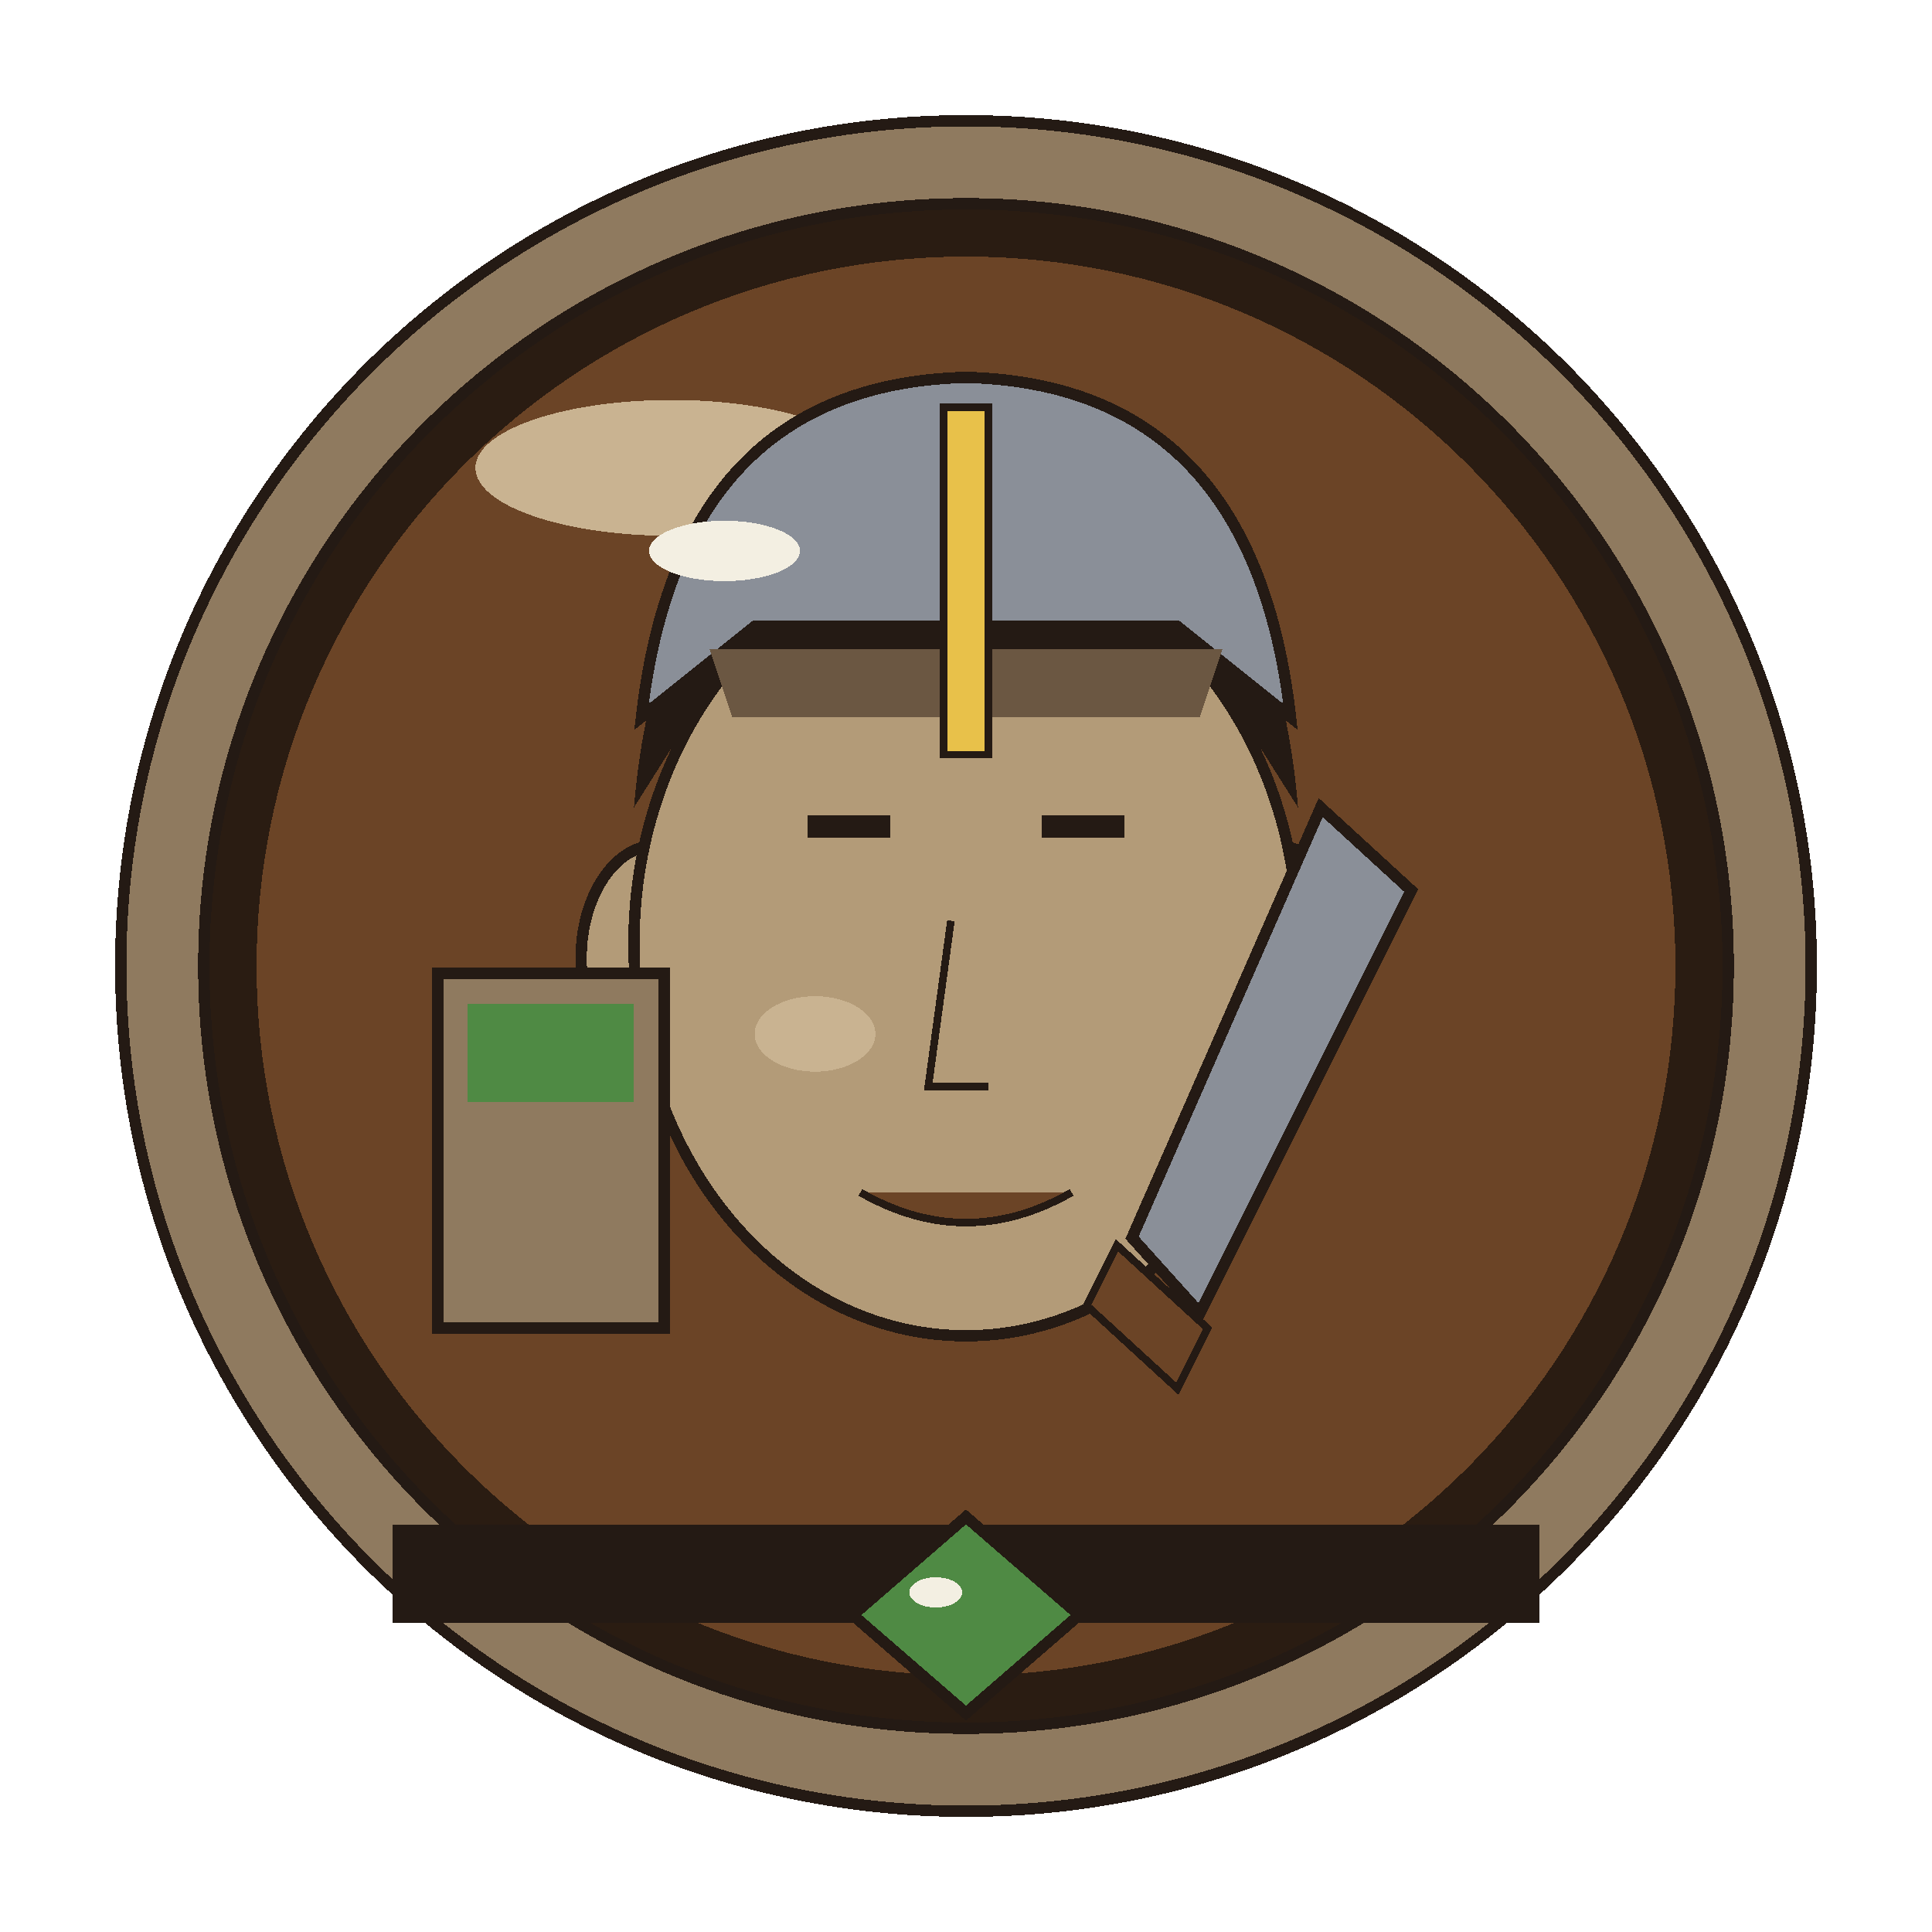
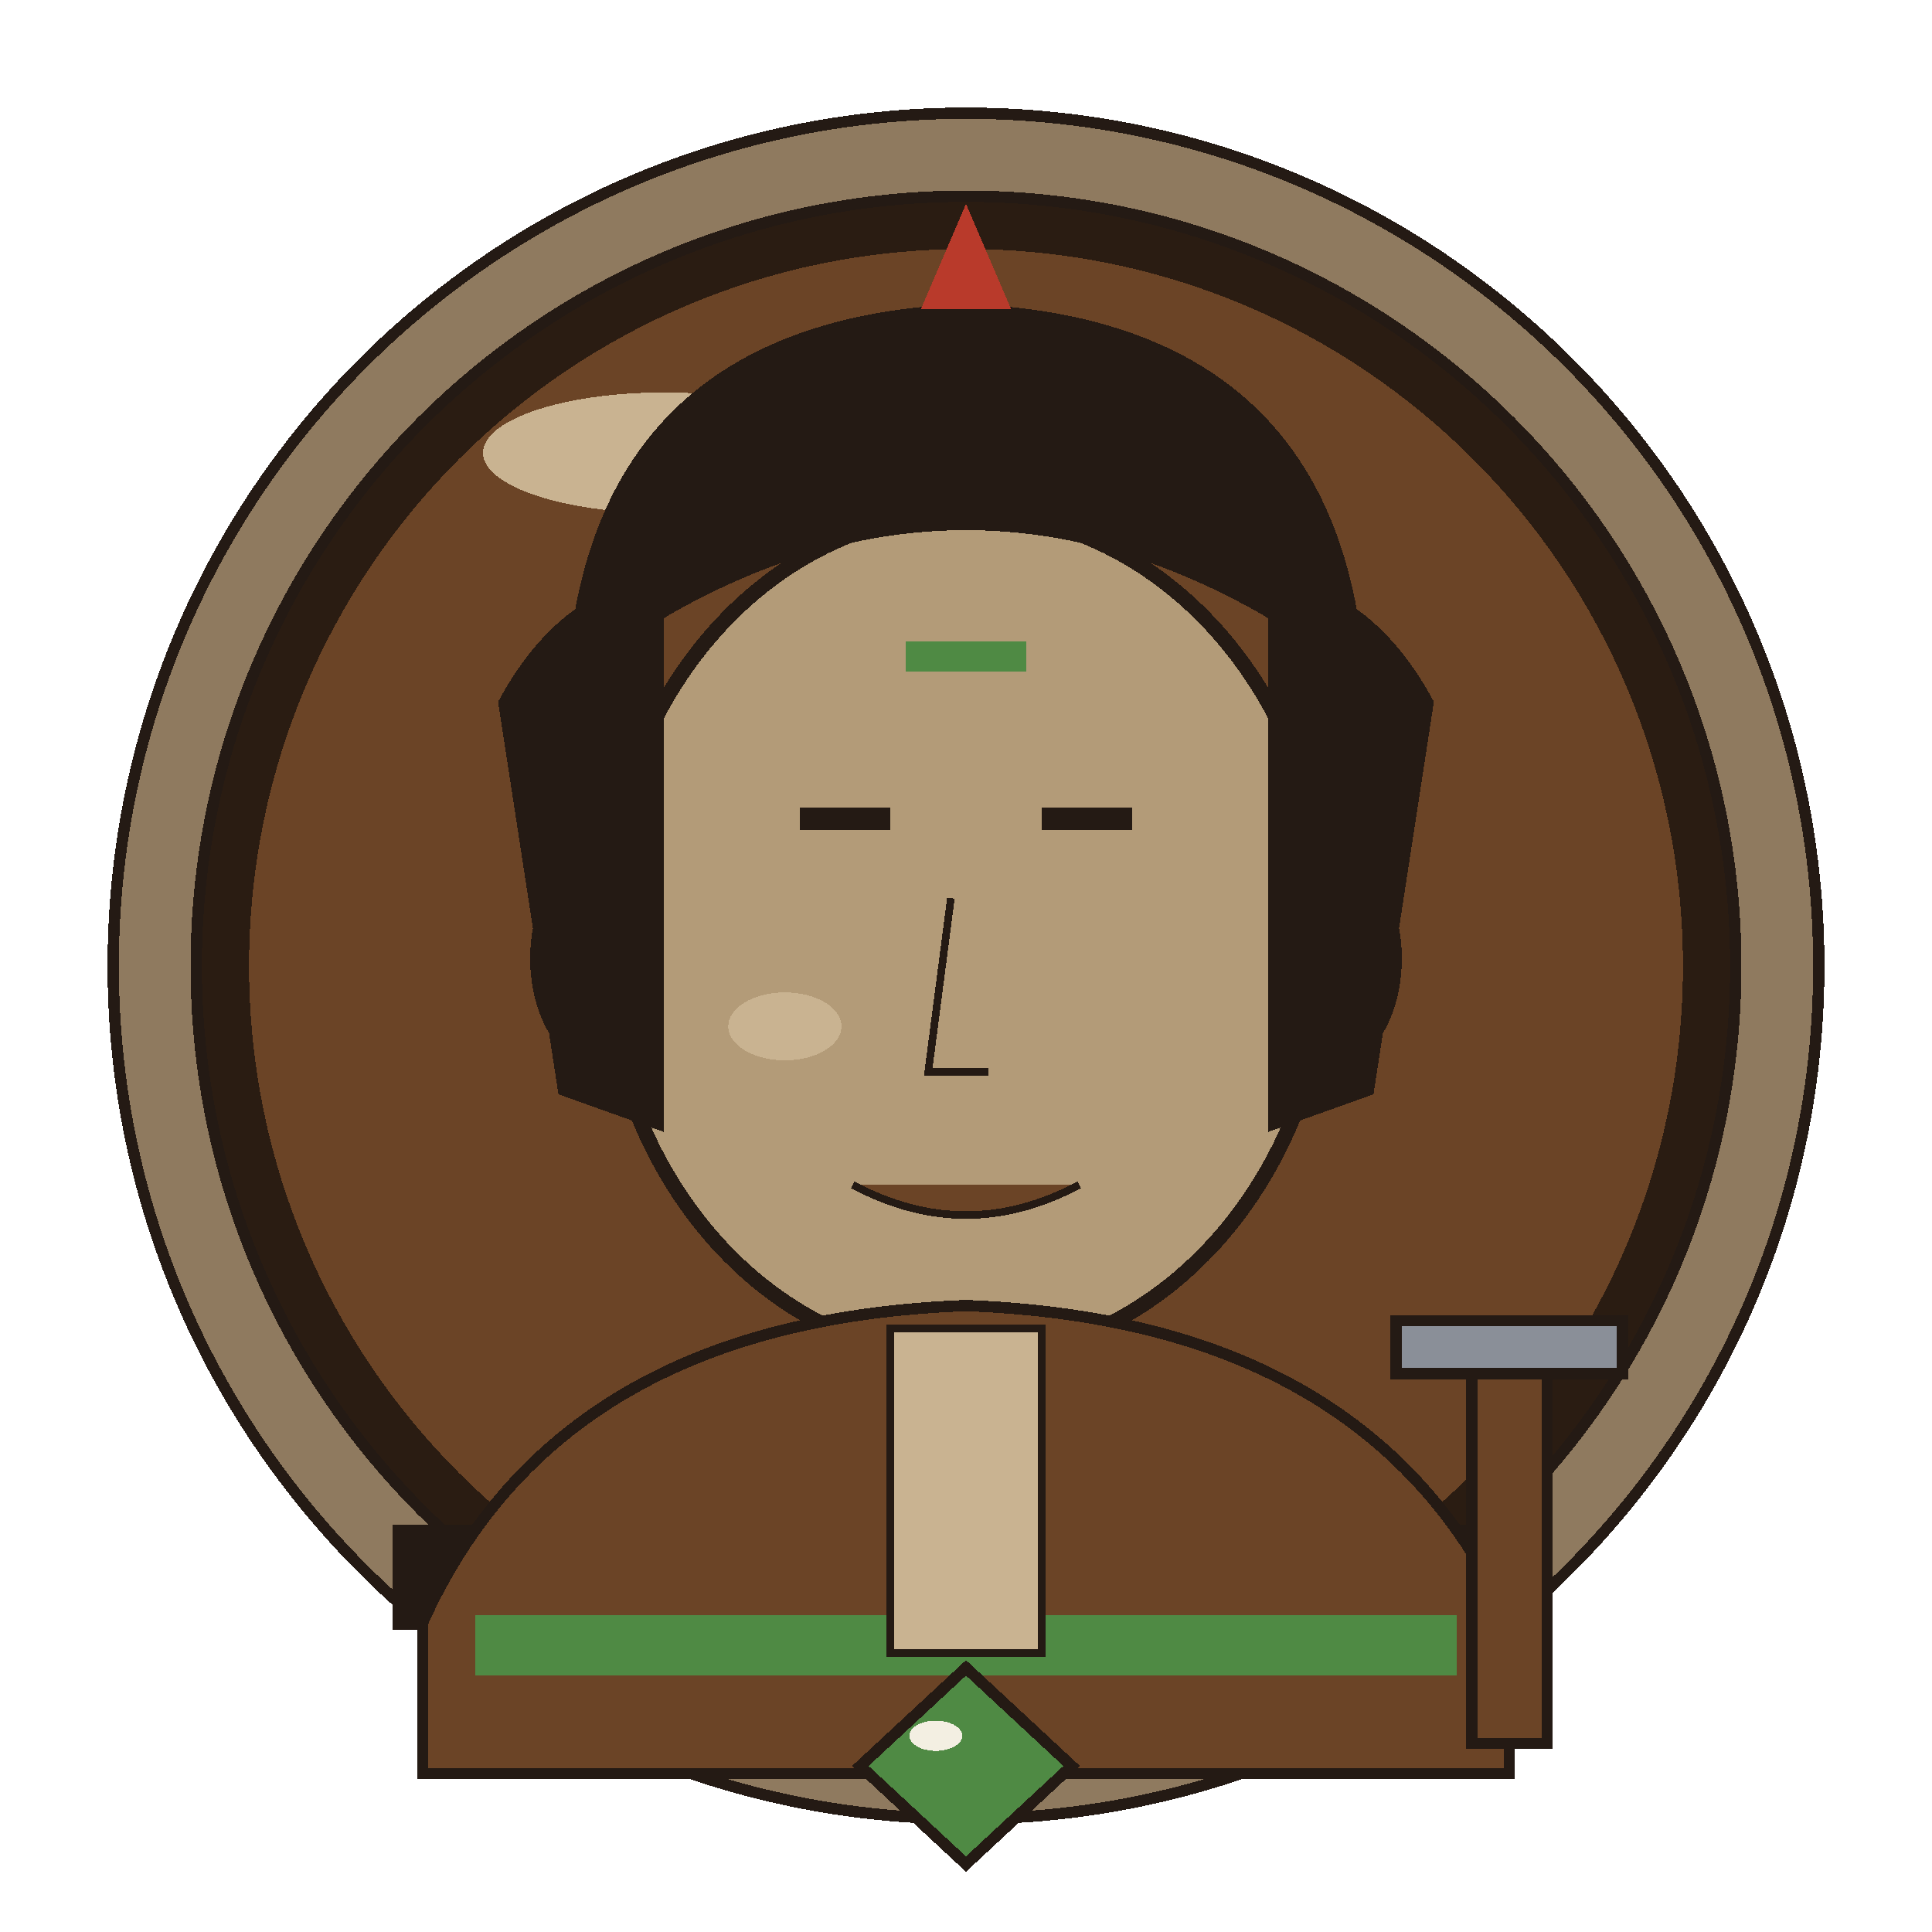
<svg xmlns="http://www.w3.org/2000/svg" viewBox="0 0 512 512" shape-rendering="crispEdges">
  <g id="medallion">
-     <ellipse cx="256" cy="256" rx="224" ry="224" fill="#8f7a5f" stroke="#241a14" stroke-width="3" />
-     <ellipse cx="256" cy="256" rx="202" ry="202" fill="#2a1c12" stroke="#241a14" stroke-width="3" />
-     <circle cx="256" cy="256" r="188" fill="#6b4426" stroke="none" />
-     <ellipse cx="178" cy="124" rx="52" ry="18" fill="#c9b391" stroke="none" />
-     <path d="M104 404 H408 V430 H104Z" fill="#241a14" stroke="none" />
+     <ellipse cx="256" cy="256" rx="226" ry="226" fill="#8f7a5f" stroke="#241a14" stroke-width="3" />
+     <ellipse cx="256" cy="256" rx="204" ry="204" fill="#2a1c12" stroke="#241a14" stroke-width="3" />
+     <ellipse cx="256" cy="256" rx="190" ry="190" fill="#6b4426" stroke="none" stroke-width="0" />
+     <ellipse cx="176" cy="120" rx="48" ry="16" fill="#c9b391" stroke="none" />
+     <path d="M104 404 H408 V432 H104Z" fill="#241a14" stroke="none" />
  </g>
  <g id="face">
-     <ellipse cx="174" cy="254" rx="20" ry="30" fill="#b39b78" stroke="#241a14" stroke-width="3" />
-     <ellipse cx="338" cy="254" rx="20" ry="30" fill="#b39b78" stroke="#241a14" stroke-width="3" />
-     <ellipse cx="256" cy="250" rx="88" ry="104" fill="#b39b78" stroke="#241a14" stroke-width="3" />
-     <path d="M214 216 H236 V222 H214Z" fill="#241a14" stroke="none" />
-     <path d="M276 216 H298 V222 H276Z" fill="#241a14" stroke="none" />
-     <path d="M252 244 L246 288 H262" fill="#b39b78" stroke="#241a14" stroke-width="2" stroke-linejoin="miter" />
-     <path d="M228 316 Q256 332 284 316" fill="#6b4426" stroke="#241a14" stroke-width="2" stroke-linejoin="miter" />
-     <ellipse cx="216" cy="274" rx="16" ry="10" fill="#c9b391" stroke="none" />
+     <ellipse cx="160" cy="254" rx="18" ry="28" fill="#b39b78" stroke="#241a14" stroke-width="3" />
+     <ellipse cx="352" cy="254" rx="18" ry="28" fill="#b39b78" stroke="#241a14" stroke-width="3" />
+     <ellipse id="faceOval" cx="256" cy="248" rx="96" ry="112" fill="#b39b78" stroke="#241a14" stroke-width="4" />
+     <path d="M212 214 H236 V220 H212Z" fill="#241a14" stroke="none" />
+     <path d="M276 214 H300 V220 H276Z" fill="#241a14" stroke="none" />
+     <path d="M252 238 L246 284 H262" fill="#b39b78" stroke="#241a14" stroke-width="2" stroke-linejoin="miter" />
+     <path d="M226 314 Q256 330 286 314" fill="#6b4426" stroke="#241a14" stroke-width="2" stroke-linejoin="miter" />
+     <ellipse cx="208" cy="272" rx="15" ry="9" fill="#c9b391" stroke="none" />
  </g>
  <g id="hair">
-     <path d="M168 214 Q176 118 256 118 Q336 118 344 214 L320 176 H192Z" fill="#241a14" stroke="none" />
+     <path d="M152 176 Q160 86 256 82 Q352 86 360 176 L336 162 Q256 116 176 162Z" fill="#241a14" stroke="#241a14" stroke-width="3" stroke-linejoin="miter" />
+     <path d="M168 168 Q256 92 344 168 L320 150 Q256 116 192 150Z" fill="#8a8f98" stroke="#241a14" stroke-width="3" stroke-linejoin="miter" />
+     <path d="M244 82 L256 54 L268 82Z" fill="#b93a2b" stroke="none" />
+     <path d="M132 186 Q148 156 176 152 L176 300 L148 290Z" fill="#241a14" stroke="none" />
+     <path d="M380 186 Q364 156 336 152 L336 300 L364 290Z" fill="#241a14" stroke="none" />
+     <path d="M240 170 H272 V178 H240Z" fill="#4f8a44" stroke="none" />
  </g>
  <g id="gear">
-     <path d="M170 190 Q180 102 256 100 Q332 102 342 190 L312 166 H200Z" fill="#8a8f98" stroke="#241a14" stroke-width="3" stroke-linejoin="miter" />
-     <path d="M188 172 H324 L318 190 H194Z" fill="#6b5742" stroke="none" />
-     <path d="M250 108 H262 V200 H250Z" fill="#e8c14a" stroke="#241a14" stroke-width="2" stroke-linejoin="miter" />
-     <path d="M350 214 L374 236 L318 348 L300 328Z" fill="#8a8f98" stroke="#241a14" stroke-width="3" stroke-linejoin="miter" />
-     <path d="M296 330 L320 352 L312 368 L288 346Z" fill="#6b4426" stroke="#241a14" stroke-width="2" stroke-linejoin="miter" />
-     <path d="M116 258 H176 V352 H116Z" fill="#8f7a5f" stroke="#241a14" stroke-width="3" stroke-linejoin="miter" />
-     <path d="M124 266 H168 V292 H124Z" fill="#4f8a44" stroke="none" />
-     <ellipse cx="192" cy="146" rx="20" ry="8" fill="#f3efe2" stroke="none" />
+     <path d="M112 430 Q148 350 256 346 Q364 350 400 430 L400 470 H112Z" fill="#6b4426" stroke="#241a14" stroke-width="3" stroke-linejoin="miter" />
+     <path d="M126 428 H386 V444 H126Z" fill="#4f8a44" stroke="none" />
+     <path d="M236 352 H276 V438 H236Z" fill="#c9b391" stroke="#241a14" stroke-width="2" stroke-linejoin="miter" />
+     <path d="M390 356 L410 356 L410 462 L390 462Z" fill="#6b4426" stroke="#241a14" stroke-width="3" stroke-linejoin="miter" />
+     <path d="M370 350 H430 V364 H370Z" fill="#8a8f98" stroke="#241a14" stroke-width="3" stroke-linejoin="miter" />
  </g>
  <g id="status">
-     <path d="M256 402 L286 428 L256 454 L226 428Z" fill="#4f8a44" stroke="#241a14" stroke-width="3" />
-     <ellipse cx="248" cy="422" rx="7" ry="4" fill="#f3efe2" stroke="none" />
+     <path d="M256 442 L284 468 L256 494 L228 468Z" fill="#4f8a44" stroke="#241a14" stroke-width="3" />
+     <ellipse cx="248" cy="460" rx="7" ry="4" fill="#f3efe2" stroke="none" />
  </g>
</svg>
